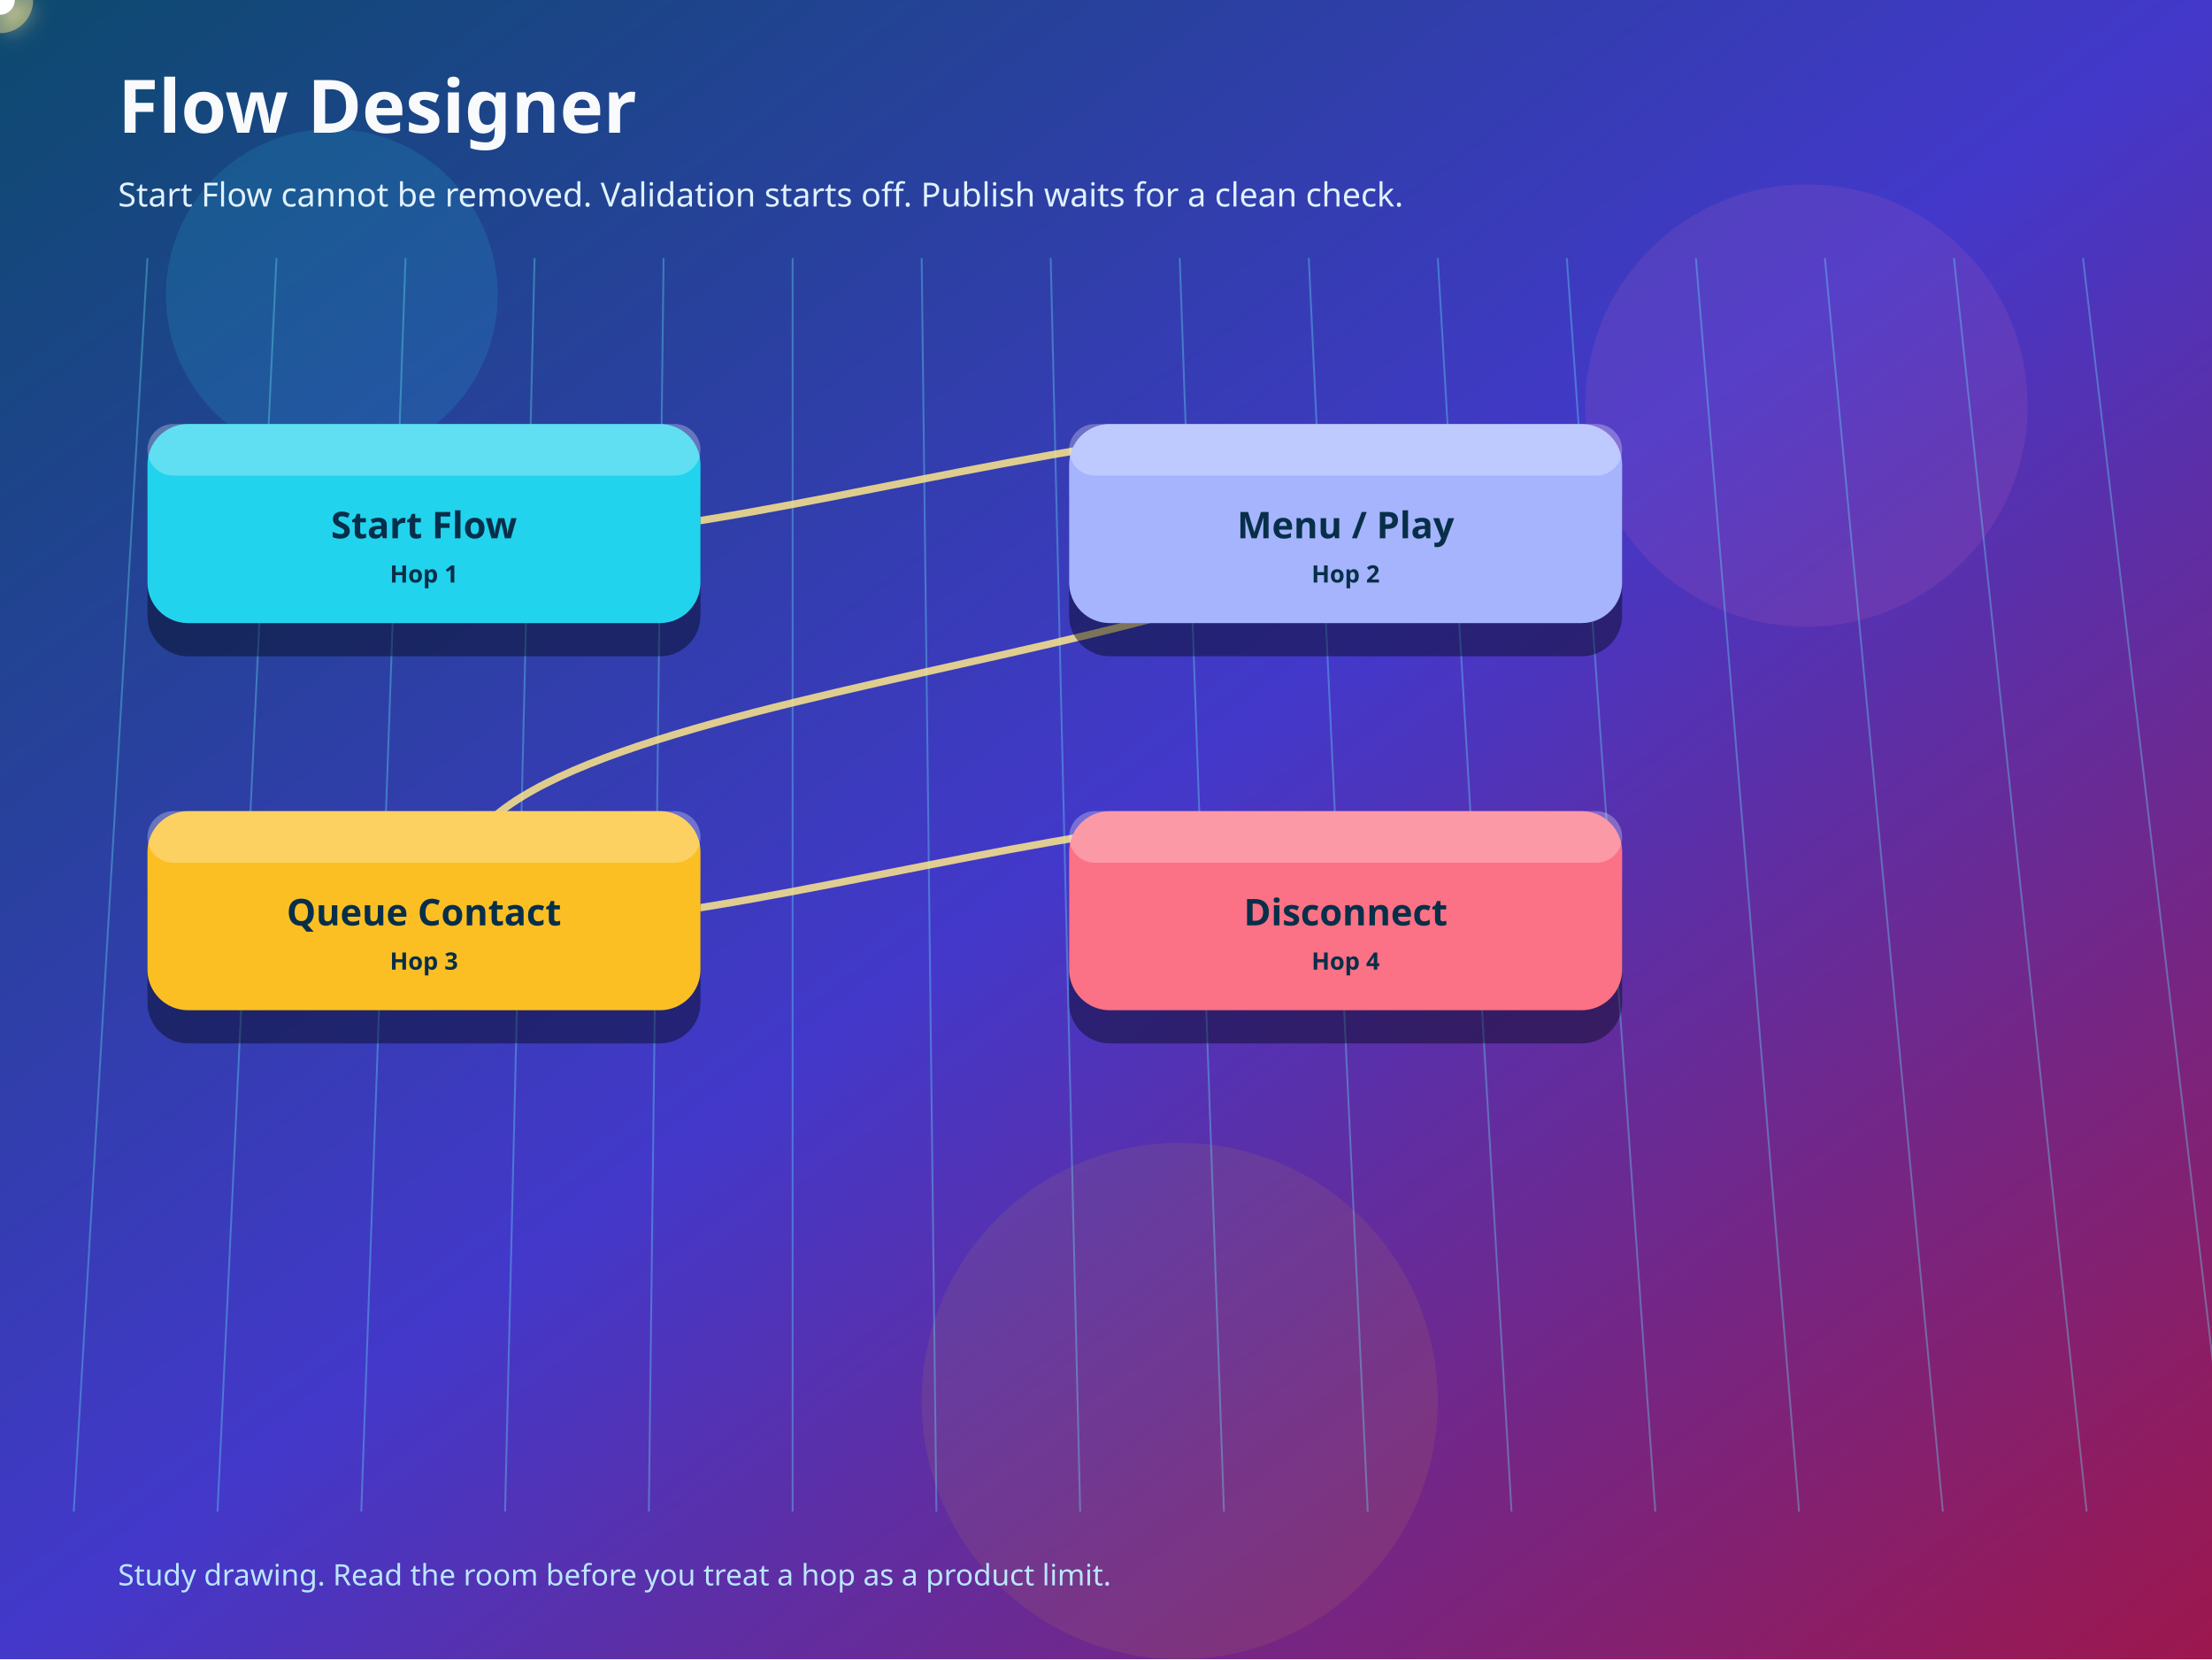
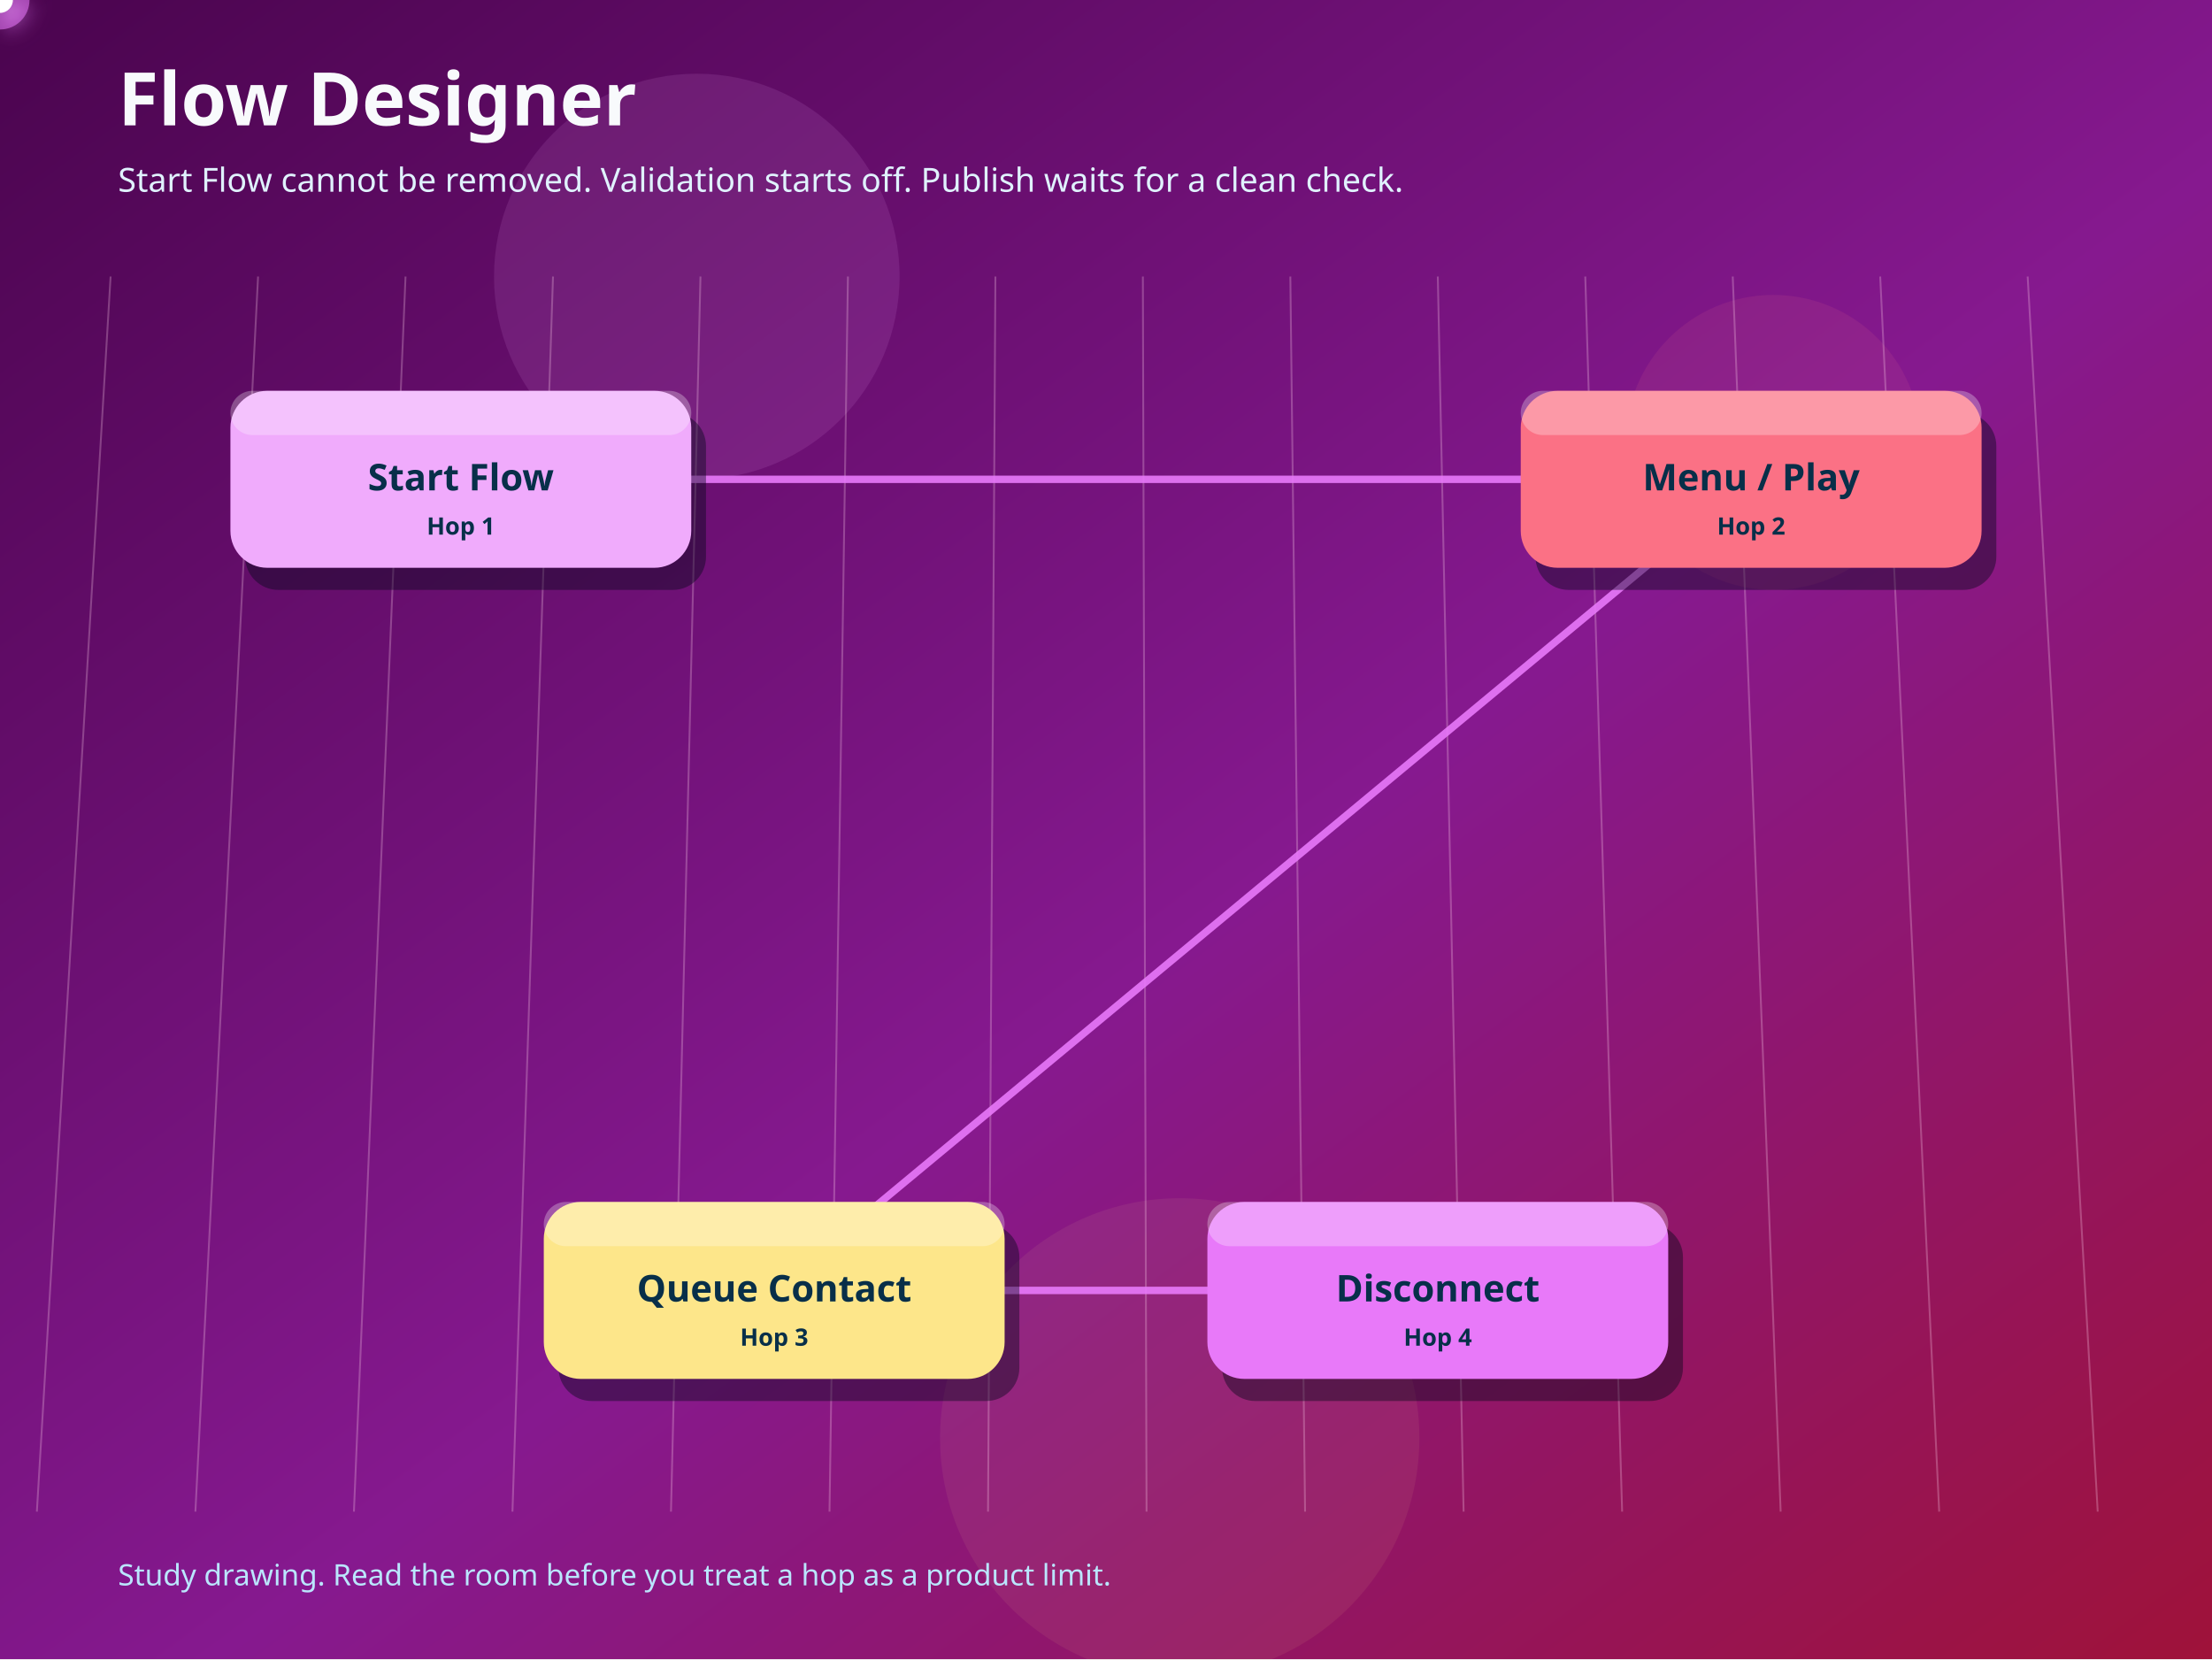
- <svg xmlns="http://www.w3.org/2000/svg" data-palette="0" viewBox="0 0 1200 900" role="img" aria-label="Flow Designer">
+ <svg xmlns="http://www.w3.org/2000/svg" viewBox="0 0 1200 900" data-layout="funnel" role="img" aria-label="Flow Designer">
  <defs>
    <linearGradient id="sky" x1="0" y1="0" x2="1" y2="1">
-       <stop offset="0" stop-color="#0c4a6e" />
-       <stop offset="0.5" stop-color="#4338ca" />
-       <stop offset="1" stop-color="#9d174d" />
+       <stop offset="0" stop-color="#4a044e" />
+       <stop offset="0.55" stop-color="#86198f" />
+       <stop offset="1" stop-color="#9f1239" />
    </linearGradient>
-     <filter id="glow" x="-50%" y="-50%" width="200%" height="200%">
+     <filter id="glow" x="-40%" y="-40%" width="180%" height="180%">
      <feGaussianBlur stdDeviation="6" result="b" />
      <feMerge>
        <feMergeNode in="b" />
        <feMergeNode in="SourceGraphic" />
      </feMerge>
    </filter>
  </defs>
  <rect width="1200" height="900" fill="url(#sky)" />
-   <g opacity="0.55">
-     <animateTransform attributeName="transform" type="translate" values="0 0; 0 18; 0 0" dur="14s" repeatCount="indefinite" />
-     <circle cx="180" cy="160" r="90" fill="#22d3ee" opacity="0.25" />
-     <circle cx="980" cy="220" r="120" fill="#f472b6" opacity="0.2" />
-     <circle cx="640" cy="760" r="140" fill="#fbbf24" opacity="0.16" />
+   <g opacity="0.5">
+     <animateTransform attributeName="transform" type="translate" values="0 0; 0 28; 0 0" dur="13s" repeatCount="indefinite" />
+     <circle cx="378" cy="150" r="110" fill="#f0abfc" opacity="0.22" />
+     <circle cx="962" cy="240" r="80" fill="#fb7185" opacity="0.2" />
+     <circle cx="640" cy="780" r="130" fill="#fde68a" opacity="0.14" />
  </g>
-   <g opacity="0.35" stroke="#67e8f9" stroke-width="1">
-     <animateTransform attributeName="transform" type="translate" values="0 0; -12 8; 0 0" dur="18s" repeatCount="indefinite" />
-     <line x1="80" y1="140" x2="40" y2="820" />
-     <line x1="150" y1="140" x2="118" y2="820" />
-     <line x1="220" y1="140" x2="196" y2="820" />
-     <line x1="290" y1="140" x2="274" y2="820" />
-     <line x1="360" y1="140" x2="352" y2="820" />
-     <line x1="430" y1="140" x2="430" y2="820" />
-     <line x1="500" y1="140" x2="508" y2="820" />
-     <line x1="570" y1="140" x2="586" y2="820" />
-     <line x1="640" y1="140" x2="664" y2="820" />
-     <line x1="710" y1="140" x2="742" y2="820" />
-     <line x1="780" y1="140" x2="820" y2="820" />
-     <line x1="850" y1="140" x2="898" y2="820" />
-     <line x1="920" y1="140" x2="976" y2="820" />
-     <line x1="990" y1="140" x2="1054" y2="820" />
-     <line x1="1060" y1="140" x2="1132" y2="820" />
-     <line x1="1130" y1="140" x2="1210" y2="820" />
+   <g>
+     <animateTransform attributeName="transform" type="translate" values="0 0; -16 10; 0 0" dur="18s" repeatCount="indefinite" />
+     <g opacity="0.28" stroke="#fbcfe8" stroke-width="1">
+       <line x1="60" y1="150" x2="20" y2="820" />
+       <line x1="140" y1="150" x2="106" y2="820" />
+       <line x1="220" y1="150" x2="192" y2="820" />
+       <line x1="300" y1="150" x2="278" y2="820" />
+       <line x1="380" y1="150" x2="364" y2="820" />
+       <line x1="460" y1="150" x2="450" y2="820" />
+       <line x1="540" y1="150" x2="536" y2="820" />
+       <line x1="620" y1="150" x2="622" y2="820" />
+       <line x1="700" y1="150" x2="708" y2="820" />
+       <line x1="780" y1="150" x2="794" y2="820" />
+       <line x1="860" y1="150" x2="880" y2="820" />
+       <line x1="940" y1="150" x2="966" y2="820" />
+       <line x1="1020" y1="150" x2="1052" y2="820" />
+       <line x1="1100" y1="150" x2="1138" y2="820" />
+     </g>
  </g>
-   <text x="64" y="72" fill="#f8fafc" font-size="40" font-family="system-ui,sans-serif" font-weight="800">Flow Designer</text>
-   <text x="64" y="112" fill="#e0f2fe" font-size="18" font-family="system-ui,sans-serif">Start Flow cannot be removed. Validation starts off. Publish waits for a clean check.</text>
-   <path d="M 250 266 C 250 356 750 160 750 266 C 750 356 250 370 250 476 C 250 566 750 370 750 476" fill="none" stroke="#fde68a" stroke-width="4" stroke-linecap="round" opacity="0.85" />
+   <text x="64" y="68" fill="#f8fafc" font-size="40" font-family="system-ui,sans-serif" font-weight="800">Flow Designer</text>
+   <text x="64" y="104" fill="#e0f2fe" font-size="18" font-family="system-ui,sans-serif">Start Flow cannot be removed. Validation starts off. Publish waits for a clean check.</text>
+   <path d="M 250 260 L 950 260 L 420 700 L 780 700" fill="none" stroke="#e879f9" stroke-width="4" stroke-linecap="round" opacity="0.9" />
  <g class="hop">
-     <rect x="80" y="248" width="300" height="108" rx="22" fill="#020617" opacity="0.45" />
-     <rect x="80" y="230" width="300" height="108" rx="22" fill="#22d3ee" />
-     <rect x="80" y="230" width="300" height="28" rx="14" fill="#ffffff" opacity="0.28" />
-     <text x="230" y="292" text-anchor="middle" fill="#082f49" font-size="20" font-family="system-ui,sans-serif" font-weight="800">Start Flow</text>
-     <text x="230" y="316" text-anchor="middle" fill="#082f49" font-size="13" font-family="system-ui,sans-serif" font-weight="700">Hop 1</text>
+     <rect x="133.0" y="224.0" width="250" height="96" rx="18" fill="#020617" opacity="0.42" />
+     <rect x="125.0" y="212.0" width="250" height="96" rx="20" fill="#f0abfc" />
+     <rect x="125.0" y="212.0" width="250" height="24" rx="12" fill="#ffffff" opacity="0.28" />
+     <text x="250" y="266.0" text-anchor="middle" fill="#082f49" font-size="20" font-family="system-ui,sans-serif" font-weight="800">Start Flow</text>
+     <text x="250" y="290.0" text-anchor="middle" fill="#082f49" font-size="13" font-family="system-ui,sans-serif" font-weight="700">Hop 1</text>
  </g>
  <g class="hop">
-     <rect x="580" y="248" width="300" height="108" rx="22" fill="#020617" opacity="0.45" />
-     <rect x="580" y="230" width="300" height="108" rx="22" fill="#a5b4fc" />
-     <rect x="580" y="230" width="300" height="28" rx="14" fill="#ffffff" opacity="0.28" />
-     <text x="730" y="292" text-anchor="middle" fill="#082f49" font-size="20" font-family="system-ui,sans-serif" font-weight="800">Menu / Play</text>
-     <text x="730" y="316" text-anchor="middle" fill="#082f49" font-size="13" font-family="system-ui,sans-serif" font-weight="700">Hop 2</text>
+     <rect x="833.0" y="224.0" width="250" height="96" rx="18" fill="#020617" opacity="0.42" />
+     <rect x="825.0" y="212.0" width="250" height="96" rx="20" fill="#fb7185" />
+     <rect x="825.0" y="212.0" width="250" height="24" rx="12" fill="#ffffff" opacity="0.28" />
+     <text x="950" y="266.0" text-anchor="middle" fill="#082f49" font-size="20" font-family="system-ui,sans-serif" font-weight="800">Menu / Play</text>
+     <text x="950" y="290.0" text-anchor="middle" fill="#082f49" font-size="13" font-family="system-ui,sans-serif" font-weight="700">Hop 2</text>
  </g>
  <g class="hop">
-     <rect x="80" y="458" width="300" height="108" rx="22" fill="#020617" opacity="0.45" />
-     <rect x="80" y="440" width="300" height="108" rx="22" fill="#fbbf24" />
-     <rect x="80" y="440" width="300" height="28" rx="14" fill="#ffffff" opacity="0.28" />
-     <text x="230" y="502" text-anchor="middle" fill="#082f49" font-size="20" font-family="system-ui,sans-serif" font-weight="800">Queue Contact</text>
-     <text x="230" y="526" text-anchor="middle" fill="#082f49" font-size="13" font-family="system-ui,sans-serif" font-weight="700">Hop 3</text>
+     <rect x="303.0" y="664.0" width="250" height="96" rx="18" fill="#020617" opacity="0.42" />
+     <rect x="295.0" y="652.0" width="250" height="96" rx="20" fill="#fde68a" />
+     <rect x="295.0" y="652.0" width="250" height="24" rx="12" fill="#ffffff" opacity="0.28" />
+     <text x="420" y="706.0" text-anchor="middle" fill="#082f49" font-size="20" font-family="system-ui,sans-serif" font-weight="800">Queue Contact</text>
+     <text x="420" y="730.0" text-anchor="middle" fill="#082f49" font-size="13" font-family="system-ui,sans-serif" font-weight="700">Hop 3</text>
  </g>
  <g class="hop">
-     <rect x="580" y="458" width="300" height="108" rx="22" fill="#020617" opacity="0.45" />
-     <rect x="580" y="440" width="300" height="108" rx="22" fill="#fb7185" />
-     <rect x="580" y="440" width="300" height="28" rx="14" fill="#ffffff" opacity="0.28" />
-     <text x="730" y="502" text-anchor="middle" fill="#082f49" font-size="20" font-family="system-ui,sans-serif" font-weight="800">Disconnect</text>
-     <text x="730" y="526" text-anchor="middle" fill="#082f49" font-size="13" font-family="system-ui,sans-serif" font-weight="700">Hop 4</text>
+     <rect x="663.0" y="664.0" width="250" height="96" rx="18" fill="#020617" opacity="0.42" />
+     <rect x="655.0" y="652.0" width="250" height="96" rx="20" fill="#e879f9" />
+     <rect x="655.0" y="652.0" width="250" height="24" rx="12" fill="#ffffff" opacity="0.28" />
+     <text x="780" y="706.0" text-anchor="middle" fill="#082f49" font-size="20" font-family="system-ui,sans-serif" font-weight="800">Disconnect</text>
+     <text x="780" y="730.0" text-anchor="middle" fill="#082f49" font-size="13" font-family="system-ui,sans-serif" font-weight="700">Hop 4</text>
  </g>
  <g filter="url(#glow)">
-     <animateMotion dur="6.5s" repeatCount="indefinite" path="M 250 266 C 250 356 750 160 750 266 C 750 356 250 370 250 476 C 250 566 750 370 750 476" />
-     <circle r="18" fill="#fde68a" opacity="0.45" />
-     <circle r="8" fill="#ffffff" />
+     <animateMotion dur="7.3s" repeatCount="indefinite" path="M 250 260 L 950 260 L 420 700 L 780 700" />
+     <circle r="16" fill="#e879f9" opacity="0.55" />
+     <circle r="7" fill="#ffffff" />
  </g>
  <text x="64" y="860" fill="#bae6fd" font-size="16" font-family="system-ui,sans-serif">Study drawing. Read the room before you treat a hop as a product limit.</text>
</svg>
